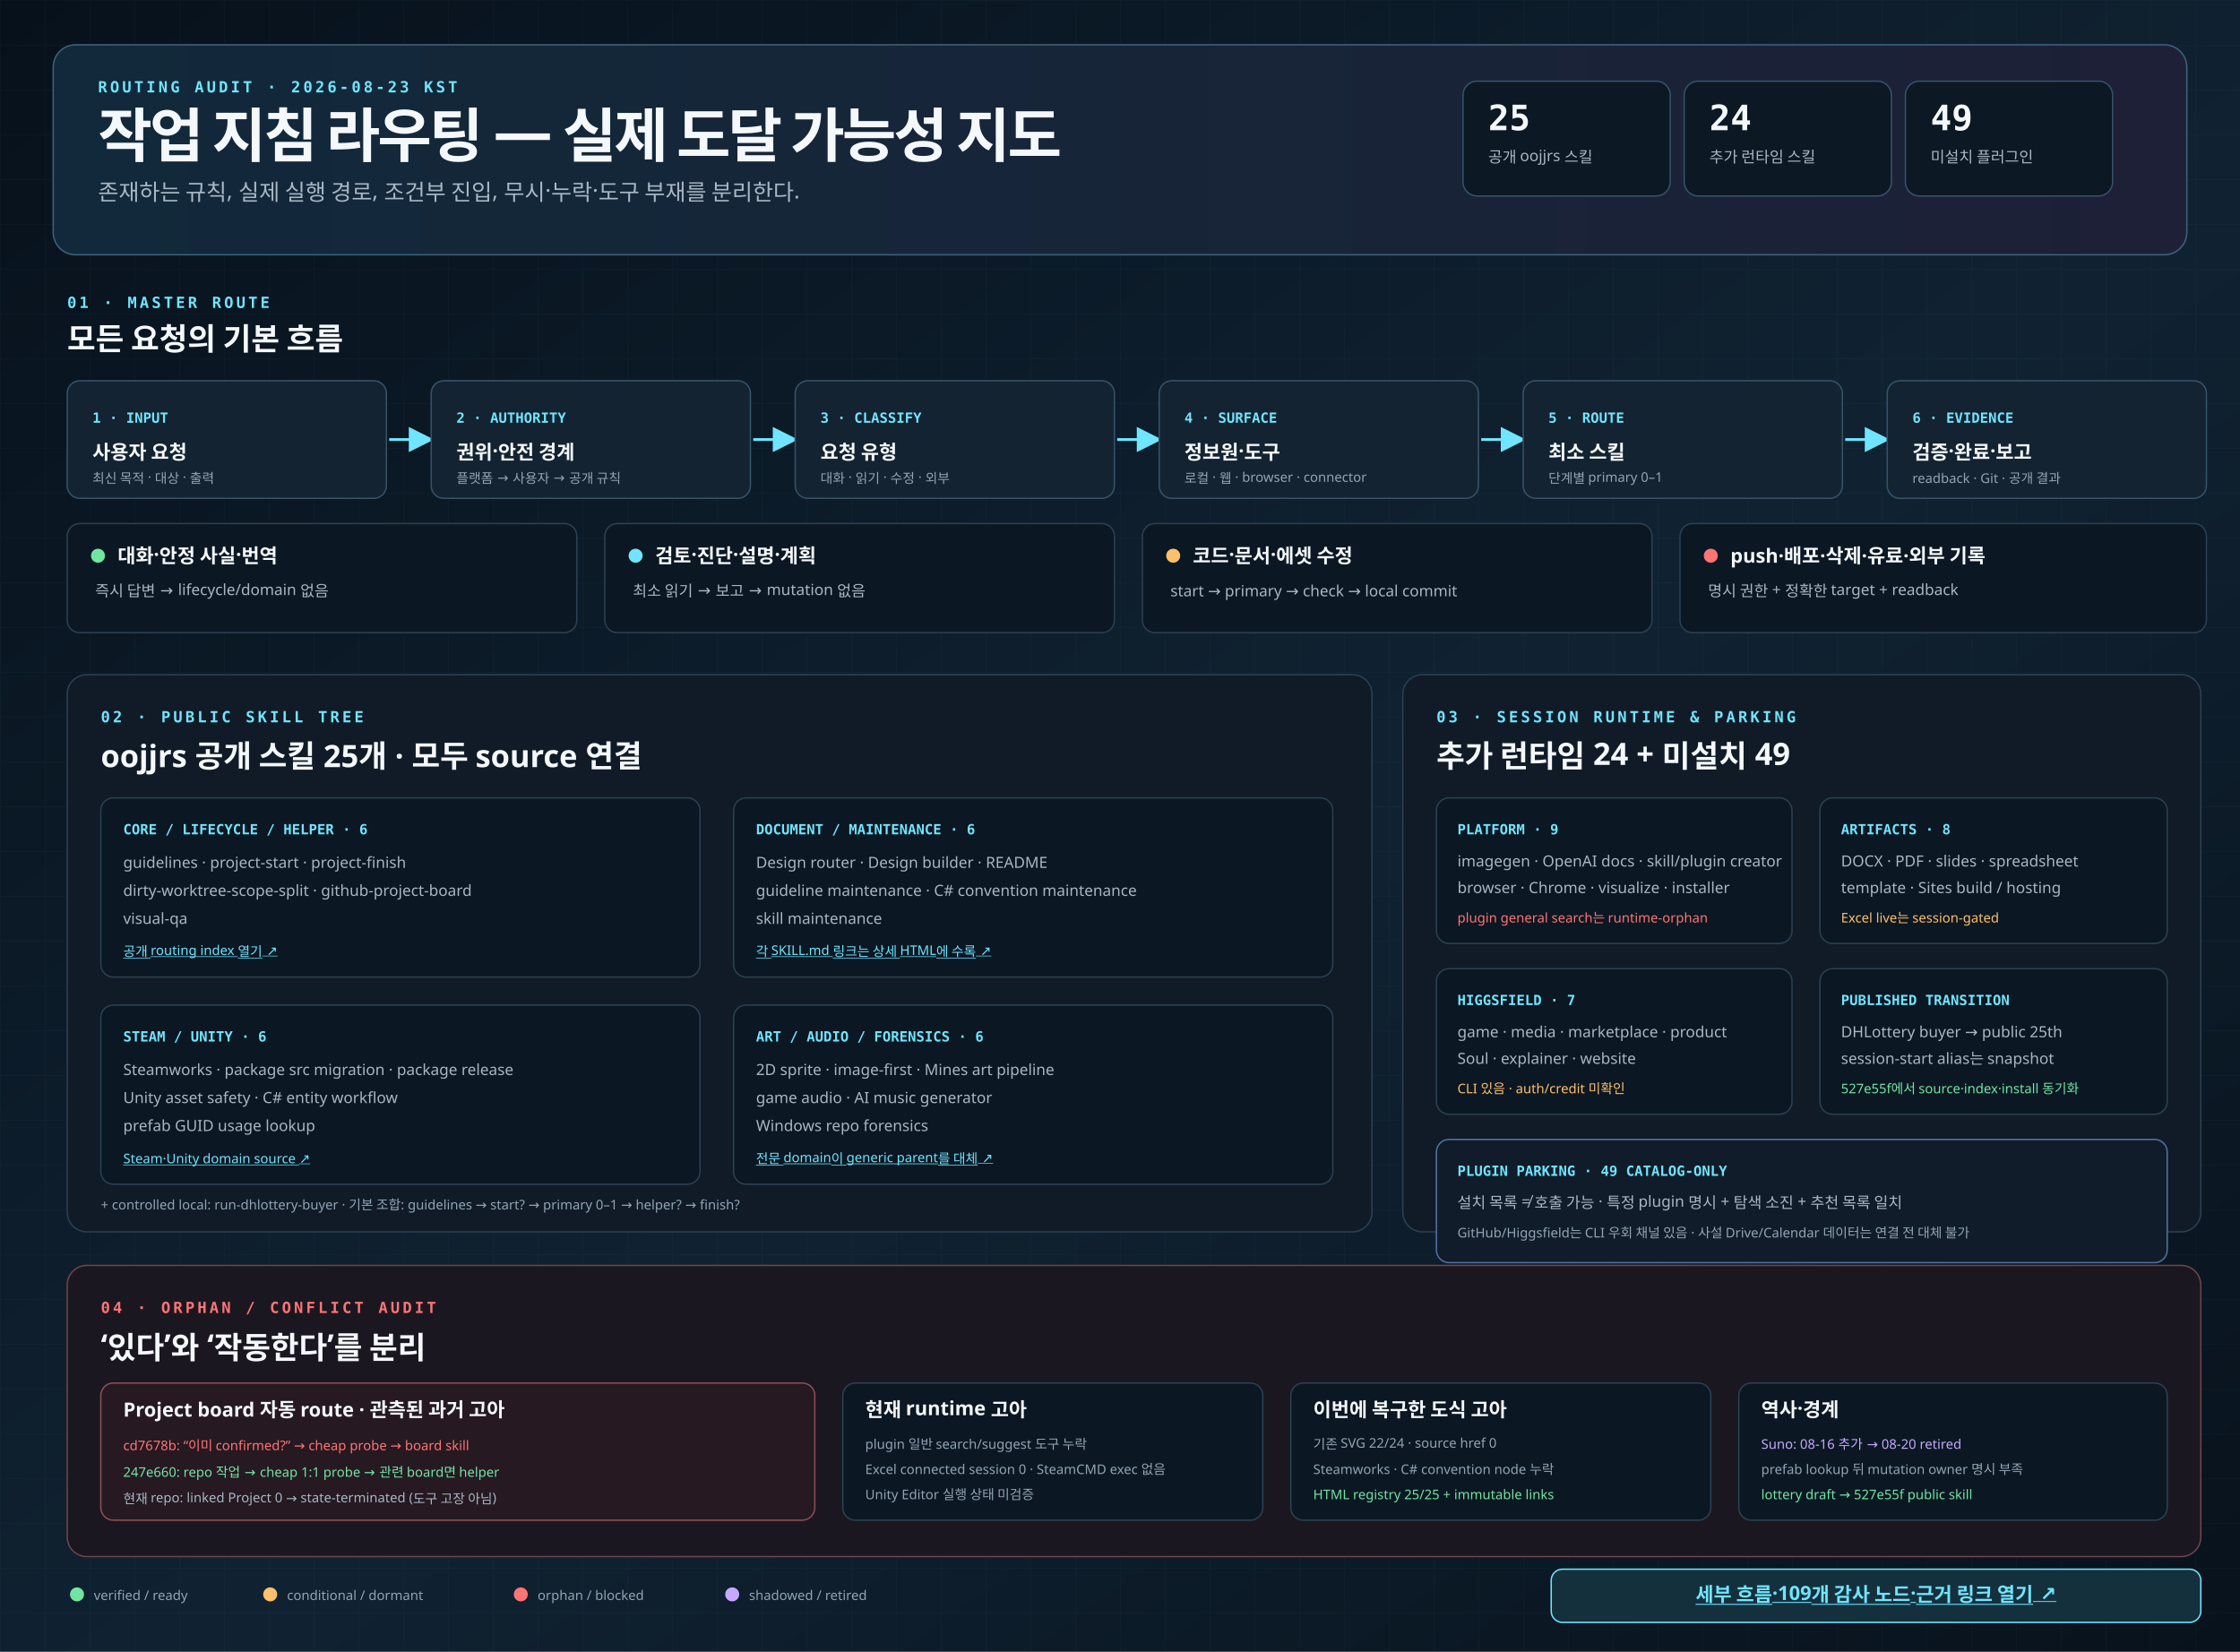
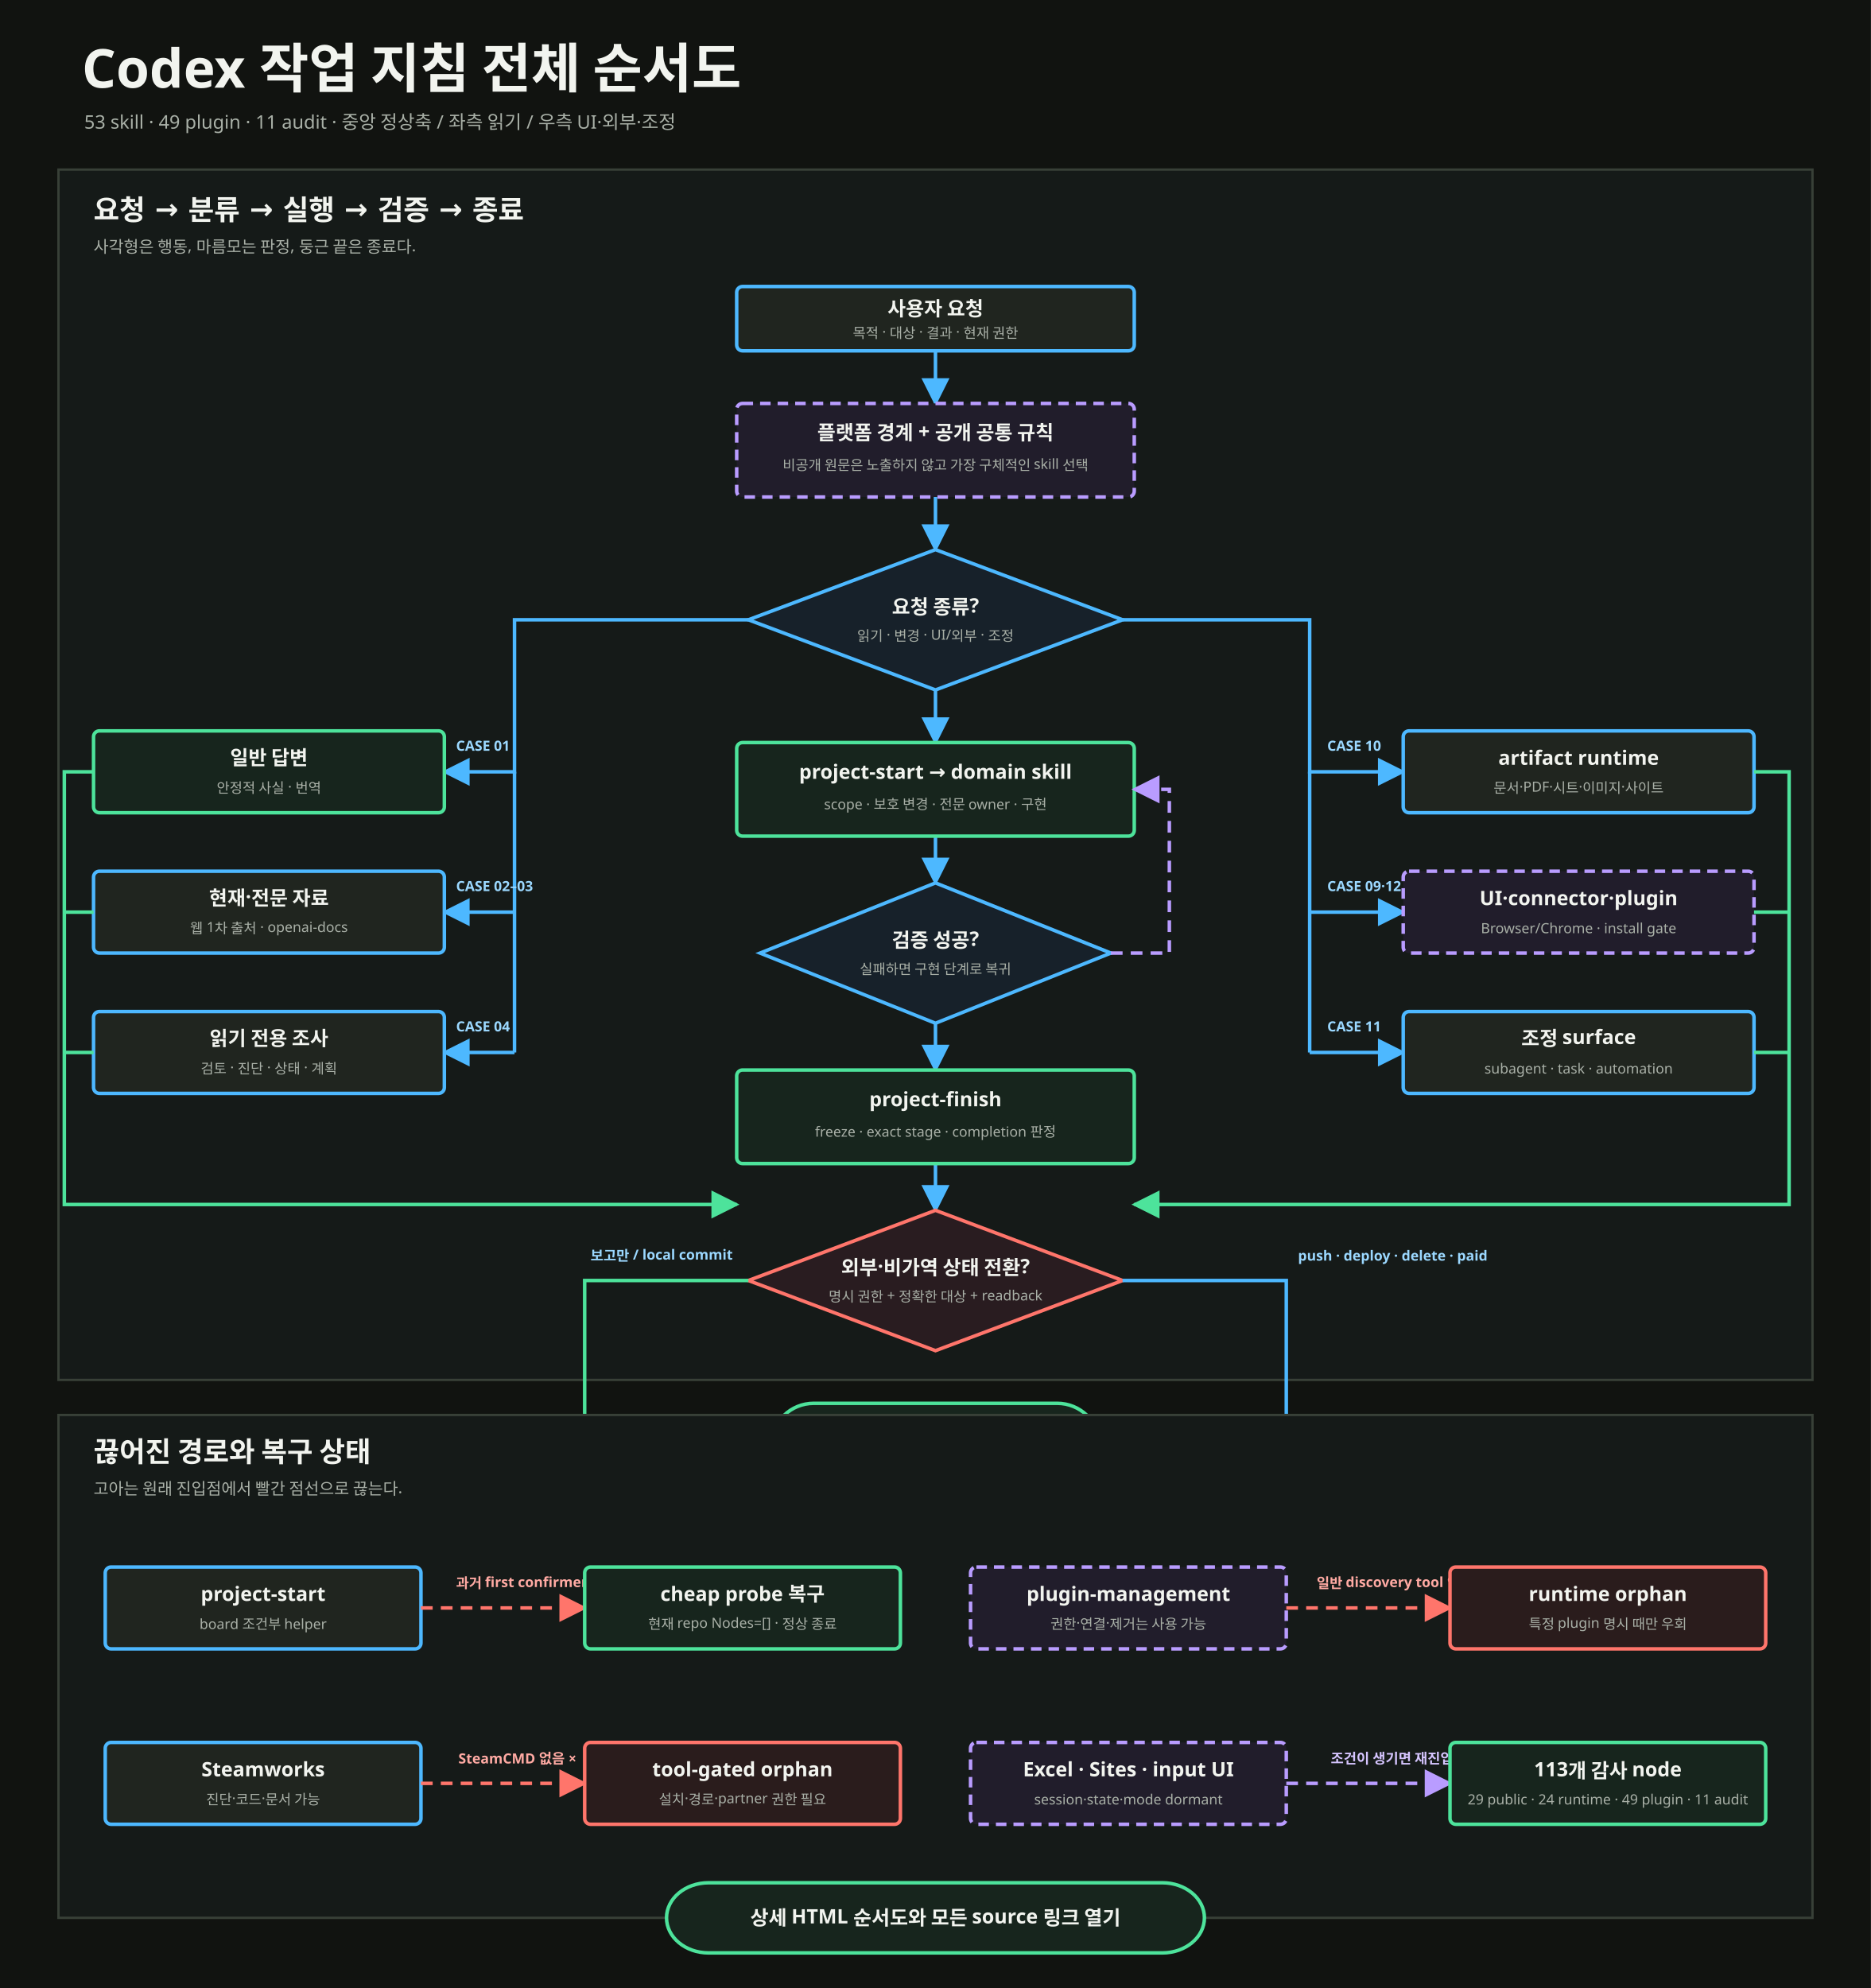
- <svg xmlns="http://www.w3.org/2000/svg" width="1600" height="1180" viewBox="0 0 1600 1180" role="img" aria-labelledby="title desc">
+ <svg xmlns="http://www.w3.org/2000/svg" width="1600" height="1700" viewBox="0 0 1600 1700" role="img" aria-labelledby="title desc" style="display:block;max-width:100%;height:auto;background:#111310">
  <defs>
-     <linearGradient id="bg" x1="0" y1="0" x2="1" y2="1">
-       <stop offset="0" stop-color="#07111b" />
-       <stop offset="0.55" stop-color="#102232" />
-       <stop offset="1" stop-color="#08121c" />
-     </linearGradient>
-     <linearGradient id="hero" x1="0" y1="0" x2="1" y2="0">
-       <stop offset="0" stop-color="#11293a" />
-       <stop offset="1" stop-color="#1d2037" />
-     </linearGradient>
-     <pattern id="grid" width="32" height="32" patternUnits="userSpaceOnUse">
-       <path d="M32 0H0V32" fill="none" stroke="#70e5ff" stroke-opacity=".035" />
-     </pattern>
-     <marker id="arrow" markerWidth="9" markerHeight="9" refX="7" refY="4.5" orient="auto">
-       <path d="M0 0L9 4.5L0 9Z" fill="#70e5ff" />
+     <style>
+       .bg{fill:#111310}.frame{fill:#151a18;stroke:#384037;stroke-width:2}.phase{fill:#f2f4ef;font:800 24px "Segoe UI","Malgun Gothic",sans-serif}.sub{fill:#a9b0a7;font:400 14px "Segoe UI","Malgun Gothic",sans-serif}.node rect{fill:#20251f;stroke:#4db8ff;stroke-width:3;rx:5}.node.live rect{fill:#17251d;stroke:#4de39b}.node.open rect{fill:#211d2b;stroke:#b99cff;stroke-dasharray:9 6}.terminal rect{fill:#17251d;stroke:#4de39b;stroke-width:3;rx:36}.error rect{fill:#2a1c1c;stroke:#ff756b;stroke-width:3;rx:5}.decision{fill:#17212a;stroke:#4db8ff;stroke-width:3}.decision.error{fill:#291c20;stroke:#ff756b}.t{fill:#f2f4ef;font:800 17px "Segoe UI","Malgun Gothic",sans-serif;text-anchor:middle}.c{fill:#a9b0a7;font:400 12px "Segoe UI","Malgun Gothic",sans-serif;text-anchor:middle}.e{fill:none;stroke:#4db8ff;stroke-width:3}.e.live{stroke:#4de39b}.e.open{stroke:#b99cff;stroke-dasharray:10 7}.e.error{stroke:#ff756b;stroke-dasharray:10 7}.label{fill:#9bd8ff;font:700 12px "Segoe UI","Malgun Gothic",sans-serif}.label.error{fill:#ffaaa3}.label.open{fill:#d6c5ff}.title{fill:#f2f4ef;font:900 46px "Segoe UI","Malgun Gothic",sans-serif}.meta{fill:#a9b0a7;font:400 16px "Segoe UI","Malgun Gothic",sans-serif}a:hover rect,a:focus rect{stroke-width:5}
+     </style>
+     <marker id="a" viewBox="0 0 10 10" refX="9" refY="5" markerWidth="8" markerHeight="8" orient="auto">
+       <path d="M0 0 10 5 0 10z" fill="#4db8ff" />
    </marker>
-     <style>
-       .title{fill:#f4f8fb;font:800 42px 'Segoe UI','Malgun Gothic',sans-serif;letter-spacing:-1.8px}.sub{fill:#a8b7c4;font:500 16px 'Segoe UI','Malgun Gothic',sans-serif}.kicker{fill:#70e5ff;font:800 11px Consolas,monospace;letter-spacing:2px}.section{fill:#f4f8fb;font:800 22px 'Segoe UI','Malgun Gothic',sans-serif}.label{fill:#f4f8fb;font:750 14px 'Segoe UI','Malgun Gothic',sans-serif}.small{fill:#a8b7c4;font:500 11px 'Segoe UI','Malgun Gothic',sans-serif}.tiny{fill:#91a4b4;font:500 9.5px 'Segoe UI','Malgun Gothic',sans-serif}.mono{fill:#70e5ff;font:800 10px Consolas,monospace}.count{fill:#f4f8fb;font:900 25px Consolas,monospace}.panel{fill:#101b27;stroke:#2b4052;stroke-width:1}.panel2{fill:#0b1722;stroke:#2b4052;stroke-width:1}.node{fill:#142331;stroke:#355269;stroke-width:1}.link{fill:#70e5ff;text-decoration:underline}.green{fill:#71e6a3}.amber{fill:#ffc06a}.red{fill:#ff7474}.purple{fill:#c6a8ff}.muted{fill:#a8b7c4}.pill{fill:#0c1823;stroke:#355269}.run{fill:none;stroke:#70e5ff;stroke-width:2;marker-end:url(#arrow)}.conditional{fill:none;stroke:#ffc06a;stroke-width:2;stroke-dasharray:6 5;marker-end:url(#arrow)}
-     </style>
+     <marker id="g" viewBox="0 0 10 10" refX="9" refY="5" markerWidth="8" markerHeight="8" orient="auto">
+       <path d="M0 0 10 5 0 10z" fill="#4de39b" />
+     </marker>
+     <marker id="r" viewBox="0 0 10 10" refX="9" refY="5" markerWidth="8" markerHeight="8" orient="auto">
+       <path d="M0 0 10 5 0 10z" fill="#ff756b" />
+     </marker>
+     <marker id="p" viewBox="0 0 10 10" refX="9" refY="5" markerWidth="8" markerHeight="8" orient="auto">
+       <path d="M0 0 10 5 0 10z" fill="#b99cff" />
+     </marker>
  </defs>
-   <rect width="1600" height="1180" fill="url(#bg)" />
-   <rect width="1600" height="1180" fill="url(#grid)" />
-   <rect x="38" y="32" width="1524" height="150" rx="16" fill="url(#hero)" stroke="#3e6279" />
-   <text x="70" y="66" class="kicker">ROUTING AUDIT · 2026-08-23 KST</text>
-   <text x="70" y="112" class="title">작업 지침 라우팅 — 실제 도달 가능성 지도</text>
-   <text x="70" y="143" class="sub">존재하는 규칙, 실제 실행 경로, 조건부 진입, 무시·누락·도구 부재를 분리한다.</text>
-   <g transform="translate(1045 58)">
-     <rect width="148" height="82" rx="10" class="pill" />
-     <text x="18" y="35" class="count">25</text>
-     <text x="18" y="58" class="small">공개 oojjrs 스킬</text>
-     <rect x="158" width="148" height="82" rx="10" class="pill" />
-     <text x="176" y="35" class="count">24</text>
-     <text x="176" y="58" class="small">추가 런타임 스킬</text>
-     <rect x="316" width="148" height="82" rx="10" class="pill" />
-     <text x="334" y="35" class="count">49</text>
-     <text x="334" y="58" class="small">미설치 플러그인</text>
+   <rect class="bg" width="1600" height="1700" />
+   <text class="title" x="70" y="75">Codex 작업 지침 전체 순서도</text>
+   <text class="meta" x="72" y="110">53 skill · 49 plugin · 11 audit · 중앙 정상축 / 좌측 읽기 / 우측 UI·외부·조정</text>
+   <rect class="frame" x="50" y="145" width="1500" height="1035" />
+   <text class="phase" x="80" y="188">요청 → 분류 → 실행 → 검증 → 종료</text>
+   <text class="sub" x="80" y="216">사각형은 행동, 마름모는 판정, 둥근 끝은 종료다.</text>
+   <path class="e" d="M800 300V345" marker-end="url(#a)" />
+   <path class="e" d="M800 425V470" marker-end="url(#a)" />
+   <path class="e" d="M800 590V635" marker-end="url(#a)" />
+   <path class="e" d="M800 715V755" marker-end="url(#a)" />
+   <path class="e" d="M800 875V915" marker-end="url(#a)" />
+   <path class="e" d="M800 995V1035" marker-end="url(#a)" />
+   <g class="node">
+     <rect x="630" y="245" width="340" height="55" />
+     <text class="t" x="800" y="270">사용자 요청</text>
+     <text class="c" x="800" y="289">목적 · 대상 · 결과 · 현재 권한</text>
  </g>
-   <text x="48" y="220" class="kicker">01 · MASTER ROUTE</text>
-   <text x="48" y="250" class="section">모든 요청의 기본 흐름</text>
-   <g transform="translate(48 272)">
-     <g>
-       <rect width="228" height="84" rx="9" class="node" />
-       <text x="18" y="30" class="mono">1 · INPUT</text>
-       <text x="18" y="56" class="label">사용자 요청</text>
-       <text x="18" y="73" class="tiny">최신 목적 · 대상 · 출력</text>
+   <g class="node open">
+     <rect x="630" y="345" width="340" height="80" />
+     <text class="t" x="800" y="376">플랫폼 경계 + 공개 공통 규칙</text>
+     <text class="c" x="800" y="402">비공개 원문은 노출하지 않고 가장 구체적인 skill 선택</text>
+   </g>
+   <polygon class="decision" points="800,470 960,530 800,590 640,530" />
+   <text class="t" x="800" y="525">요청 종류?</text>
+   <text class="c" x="800" y="548">읽기 · 변경 · UI/외부 · 조정</text>
+   <path class="e" d="M640 530H440V660H380" marker-end="url(#a)" />
+   <path class="e" d="M440 660V900" />
+   <path class="e" d="M440 780H380" marker-end="url(#a)" />
+   <path class="e" d="M440 900H380" marker-end="url(#a)" />
+   <text class="label" x="390" y="642">CASE 01</text>
+   <text class="label" x="390" y="762">CASE 02–03</text>
+   <text class="label" x="390" y="882">CASE 04</text>
+   <g class="node live">
+     <rect x="80" y="625" width="300" height="70" />
+     <text class="t" x="230" y="654">일반 답변</text>
+     <text class="c" x="230" y="678">안정적 사실 · 번역</text>
+   </g>
+   <g class="node">
+     <rect x="80" y="745" width="300" height="70" />
+     <text class="t" x="230" y="774">현재·전문 자료</text>
+     <text class="c" x="230" y="798">웹 1차 출처 · openai-docs</text>
+   </g>
+   <g class="node">
+     <rect x="80" y="865" width="300" height="70" />
+     <text class="t" x="230" y="894">읽기 전용 조사</text>
+     <text class="c" x="230" y="918">검토 · 진단 · 상태 · 계획</text>
+   </g>
+   <path class="e live" d="M80 660H55V1030H630" marker-end="url(#g)" />
+   <path class="e live" d="M80 780H55M80 900H55" />
+   <g class="node live">
+     <rect x="630" y="635" width="340" height="80" />
+     <text class="t" x="800" y="666">project-start → domain skill</text>
+     <text class="c" x="800" y="692">scope · 보호 변경 · 전문 owner · 구현</text>
+   </g>
+   <polygon class="decision" points="800,755 950,815 800,875 650,815" />
+   <text class="t" x="800" y="810">검증 성공?</text>
+   <text class="c" x="800" y="833">실패하면 구현 단계로 복귀</text>
+   <path class="e open" d="M950 815H1000V675H970" marker-end="url(#p)" />
+   <g class="node live">
+     <rect x="630" y="915" width="340" height="80" />
+     <text class="t" x="800" y="946">project-finish</text>
+     <text class="c" x="800" y="972">freeze · exact stage · completion 판정</text>
+   </g>
+   <polygon class="decision error" points="800,1035 960,1095 800,1155 640,1095" />
+   <text class="t" x="800" y="1090">외부·비가역 상태 전환?</text>
+   <text class="c" x="800" y="1113">명시 권한 + 정확한 대상 + readback</text>
+   <path class="e" d="M960 530H1120V660H1200" marker-end="url(#a)" />
+   <path class="e" d="M1120 660V900" />
+   <path class="e" d="M1120 780H1200" marker-end="url(#a)" />
+   <path class="e" d="M1120 900H1200" marker-end="url(#a)" />
+   <text class="label" x="1135" y="642">CASE 10</text>
+   <text class="label" x="1135" y="762">CASE 09·12</text>
+   <text class="label" x="1135" y="882">CASE 11</text>
+   <g class="node">
+     <rect x="1200" y="625" width="300" height="70" />
+     <text class="t" x="1350" y="654">artifact runtime</text>
+     <text class="c" x="1350" y="678">문서·PDF·시트·이미지·사이트</text>
+   </g>
+   <g class="node open">
+     <rect x="1200" y="745" width="300" height="70" />
+     <text class="t" x="1350" y="774">UI·connector·plugin</text>
+     <text class="c" x="1350" y="798">Browser/Chrome · install gate</text>
+   </g>
+   <g class="node">
+     <rect x="1200" y="865" width="300" height="70" />
+     <text class="t" x="1350" y="894">조정 surface</text>
+     <text class="c" x="1350" y="918">subagent · task · automation</text>
+   </g>
+   <path class="e live" d="M1500 660H1530V1030H970" marker-end="url(#g)" />
+   <path class="e live" d="M1500 780H1530M1500 900H1530" />
+   <path class="e live" d="M640 1095H500V1235H660" marker-end="url(#g)" />
+   <text class="label" x="505" y="1078">보고만 / local commit</text>
+   <path class="e" d="M960 1095H1100V1235H940" marker-end="url(#a)" />
+   <text class="label" x="1110" y="1078">push · deploy · delete · paid</text>
+   <g class="terminal">
+     <rect x="660" y="1200" width="280" height="70" />
+     <text class="t" x="800" y="1229">최종 보고</text>
+     <text class="c" x="800" y="1253">결과 · 검증 · 남은 위험 · 링크</text>
+   </g>
+   <rect class="frame" x="50" y="1210" width="1500" height="430" />
+   <text class="phase" x="80" y="1250">끊어진 경로와 복구 상태</text>
+   <text class="sub" x="80" y="1278">고아는 원래 진입점에서 빨간 점선으로 끊는다.</text>
+   <g class="node">
+     <rect x="90" y="1340" width="270" height="70" />
+     <text class="t" x="225" y="1369">project-start</text>
+     <text class="c" x="225" y="1393">board 조건부 helper</text>
+   </g>
+   <path class="e error" d="M360 1375H500" marker-end="url(#r)" />
+   <text class="label error" x="390" y="1358">과거 first confirmer 없음 ×</text>
+   <g class="node live">
+     <rect x="500" y="1340" width="270" height="70" />
+     <text class="t" x="635" y="1369">cheap probe 복구</text>
+     <text class="c" x="635" y="1393">현재 repo Nodes=[] · 정상 종료</text>
+   </g>
+   <g class="node open">
+     <rect x="830" y="1340" width="270" height="70" />
+     <text class="t" x="965" y="1369">plugin-management</text>
+     <text class="c" x="965" y="1393">권한·연결·제거는 사용 가능</text>
+   </g>
+   <path class="e error" d="M1100 1375H1240" marker-end="url(#r)" />
+   <text class="label error" x="1126" y="1358">일반 discovery tool 없음 ×</text>
+   <g class="error">
+     <rect x="1240" y="1340" width="270" height="70" />
+     <text class="t" x="1375" y="1369">runtime orphan</text>
+     <text class="c" x="1375" y="1393">특정 plugin 명시 때만 우회</text>
+   </g>
+   <g class="node">
+     <rect x="90" y="1490" width="270" height="70" />
+     <text class="t" x="225" y="1519">Steamworks</text>
+     <text class="c" x="225" y="1543">진단·코드·문서 가능</text>
+   </g>
+   <path class="e error" d="M360 1525H500" marker-end="url(#r)" />
+   <text class="label error" x="392" y="1508">SteamCMD 없음 ×</text>
+   <g class="error">
+     <rect x="500" y="1490" width="270" height="70" />
+     <text class="t" x="635" y="1519">tool-gated orphan</text>
+     <text class="c" x="635" y="1543">설치·경로·partner 권한 필요</text>
+   </g>
+   <g class="node open">
+     <rect x="830" y="1490" width="270" height="70" />
+     <text class="t" x="965" y="1519">Excel · Sites · input UI</text>
+     <text class="c" x="965" y="1543">session·state·mode dormant</text>
+   </g>
+   <path class="e open" d="M1100 1525H1240" marker-end="url(#p)" />
+   <text class="label open" x="1138" y="1508">조건이 생기면 재진입</text>
+   <g class="node live">
+     <rect x="1240" y="1490" width="270" height="70" />
+     <text class="t" x="1375" y="1519">113개 감사 node</text>
+     <text class="c" x="1375" y="1543">29 public · 24 runtime · 49 plugin · 11 audit</text>
+   </g>
+   <a href="https://oojjrs.github.io/codex/skill-routing-diagram/" target="_blank" rel="noopener noreferrer">
+     <g class="terminal">
+       <rect x="570" y="1610" width="460" height="60" />
+       <text class="t" x="800" y="1646">상세 HTML 순서도와 모든 source 링크 열기</text>
    </g>
-     <path d="M230 42H258" class="run" />
-     <g transform="translate(260)">
-       <rect width="228" height="84" rx="9" class="node" />
-       <text x="18" y="30" class="mono">2 · AUTHORITY</text>
-       <text x="18" y="56" class="label">권위·안전 경계</text>
-       <text x="18" y="73" class="tiny">플랫폼 → 사용자 → 공개 규칙</text>
-     </g>
-     <path d="M490 42H518" class="run" />
-     <g transform="translate(520)">
-       <rect width="228" height="84" rx="9" class="node" />
-       <text x="18" y="30" class="mono">3 · CLASSIFY</text>
-       <text x="18" y="56" class="label">요청 유형</text>
-       <text x="18" y="73" class="tiny">대화 · 읽기 · 수정 · 외부</text>
-     </g>
-     <path d="M750 42H778" class="run" />
-     <g transform="translate(780)">
-       <rect width="228" height="84" rx="9" class="node" />
-       <text x="18" y="30" class="mono">4 · SURFACE</text>
-       <text x="18" y="56" class="label">정보원·도구</text>
-       <text x="18" y="73" class="tiny">로컬 · 웹 · browser · connector</text>
-     </g>
-     <path d="M1010 42H1038" class="run" />
-     <g transform="translate(1040)">
-       <rect width="228" height="84" rx="9" class="node" />
-       <text x="18" y="30" class="mono">5 · ROUTE</text>
-       <text x="18" y="56" class="label">최소 스킬</text>
-       <text x="18" y="73" class="tiny">단계별 primary 0–1</text>
-     </g>
-     <path d="M1270 42H1298" class="run" />
-     <g transform="translate(1300)">
-       <rect width="228" height="84" rx="9" class="node" />
-       <text x="18" y="30" class="mono">6 · EVIDENCE</text>
-       <text x="18" y="56" class="label">검증·완료·보고</text>
-       <text x="18" y="73" class="tiny">readback · Git · 공개 결과</text>
-     </g>
-   </g>
-   <g transform="translate(48 374)">
-     <rect width="364" height="78" rx="9" class="panel2" />
-     <circle cx="22" cy="23" r="5" fill="#71e6a3" />
-     <text x="36" y="28" class="label">대화·안정 사실·번역</text>
-     <text x="20" y="52" class="small">즉시 답변 → lifecycle/domain 없음</text>
-     <rect x="384" width="364" height="78" rx="9" class="panel2" />
-     <circle cx="406" cy="23" r="5" fill="#70e5ff" />
-     <text x="420" y="28" class="label">검토·진단·설명·계획</text>
-     <text x="404" y="52" class="small">최소 읽기 → 보고 → mutation 없음</text>
-     <rect x="768" width="364" height="78" rx="9" class="panel2" />
-     <circle cx="790" cy="23" r="5" fill="#ffc06a" />
-     <text x="804" y="28" class="label">코드·문서·에셋 수정</text>
-     <text x="788" y="52" class="small">start → primary → check → local commit</text>
-     <rect x="1152" width="376" height="78" rx="9" class="panel2" />
-     <circle cx="1174" cy="23" r="5" fill="#ff7474" />
-     <text x="1188" y="28" class="label">push·배포·삭제·유료·외부 기록</text>
-     <text x="1172" y="52" class="small">명시 권한 + 정확한 target + readback</text>
-   </g>
-   <g transform="translate(48 482)">
-     <rect width="932" height="398" rx="14" class="panel" />
-     <text x="24" y="34" class="kicker">02 · PUBLIC SKILL TREE</text>
-     <text x="24" y="66" class="section">oojjrs 공개 스킬 25개 · 모두 source 연결</text>
-     <g transform="translate(24 88)">
-       <a href="https://oojjrs.github.io/codex/skills/" target="_blank" rel="noopener noreferrer">
-         <rect width="428" height="128" rx="9" class="panel2" />
-         <text x="16" y="26" class="mono">CORE / LIFECYCLE / HELPER · 6</text>
-         <text x="16" y="50" class="small">guidelines · project-start · project-finish</text>
-         <text x="16" y="70" class="small">dirty-worktree-scope-split · github-project-board</text>
-         <text x="16" y="90" class="small">visual-qa</text>
-         <text x="16" y="113" class="tiny link">공개 routing index 열기 ↗</text>
-       </a>
-       <a href="https://oojjrs.github.io/codex/skills/" target="_blank" rel="noopener noreferrer" transform="translate(452)">
-         <rect width="428" height="128" rx="9" class="panel2" />
-         <text x="16" y="26" class="mono">DOCUMENT / MAINTENANCE · 6</text>
-         <text x="16" y="50" class="small">Design router · Design builder · README</text>
-         <text x="16" y="70" class="small">guideline maintenance · C# convention maintenance</text>
-         <text x="16" y="90" class="small">skill maintenance</text>
-         <text x="16" y="113" class="tiny link">각 SKILL.md 링크는 상세 HTML에 수록 ↗</text>
-       </a>
-       <a href="https://oojjrs.github.io/codex/skills/" target="_blank" rel="noopener noreferrer" transform="translate(0 148)">
-         <rect width="428" height="128" rx="9" class="panel2" />
-         <text x="16" y="26" class="mono">STEAM / UNITY · 6</text>
-         <text x="16" y="50" class="small">Steamworks · package src migration · package release</text>
-         <text x="16" y="70" class="small">Unity asset safety · C# entity workflow</text>
-         <text x="16" y="90" class="small">prefab GUID usage lookup</text>
-         <text x="16" y="113" class="tiny link">Steam·Unity domain source ↗</text>
-       </a>
-       <a href="https://oojjrs.github.io/codex/skills/" target="_blank" rel="noopener noreferrer" transform="translate(452 148)">
-         <rect width="428" height="128" rx="9" class="panel2" />
-         <text x="16" y="26" class="mono">ART / AUDIO / FORENSICS · 6</text>
-         <text x="16" y="50" class="small">2D sprite · image-first · Mines art pipeline</text>
-         <text x="16" y="70" class="small">game audio · AI music generator</text>
-         <text x="16" y="90" class="small">Windows repo forensics</text>
-         <text x="16" y="113" class="tiny link">전문 domain이 generic parent를 대체 ↗</text>
-       </a>
-     </g>
-     <text x="24" y="382" class="tiny">+ controlled local: run-dhlottery-buyer · 기본 조합: guidelines → start? → primary 0–1 → helper? → finish?</text>
-     <rect x="954" width="570" height="398" rx="14" class="panel" />
-     <text x="978" y="34" class="kicker">03 · SESSION RUNTIME &amp; PARKING</text>
-     <text x="978" y="66" class="section">추가 런타임 24 + 미설치 49</text>
-     <g transform="translate(978 88)">
-       <rect width="254" height="104" rx="9" class="panel2" />
-       <text x="15" y="26" class="mono">PLATFORM · 9</text>
-       <text x="15" y="49" class="small">imagegen · OpenAI docs · skill/plugin creator</text>
-       <text x="15" y="68" class="small">browser · Chrome · visualize · installer</text>
-       <text x="15" y="89" class="tiny red">plugin general search는 runtime-orphan</text>
-       <rect x="274" width="248" height="104" rx="9" class="panel2" />
-       <text x="289" y="26" class="mono">ARTIFACTS · 8</text>
-       <text x="289" y="49" class="small">DOCX · PDF · slides · spreadsheet</text>
-       <text x="289" y="68" class="small">template · Sites build / hosting</text>
-       <text x="289" y="89" class="tiny amber">Excel live는 session-gated</text>
-       <rect y="122" width="254" height="104" rx="9" class="panel2" />
-       <text x="15" y="148" class="mono">HIGGSFIELD · 7</text>
-       <text x="15" y="171" class="small">game · media · marketplace · product</text>
-       <text x="15" y="190" class="small">Soul · explainer · website</text>
-       <text x="15" y="211" class="tiny amber">CLI 있음 · auth/credit 미확인</text>
-       <rect x="274" y="122" width="248" height="104" rx="9" class="panel2" />
-       <text x="289" y="148" class="mono">PUBLISHED TRANSITION</text>
-       <text x="289" y="171" class="small">DHLottery buyer → public 25th</text>
-       <text x="289" y="190" class="small">session-start alias는 snapshot</text>
-       <text x="289" y="211" class="tiny green">527e55f에서 source·index·install 동기화</text>
-       <rect y="244" width="522" height="88" rx="9" fill="#111c2a" stroke="#5271a1" />
-       <text x="15" y="270" class="mono">PLUGIN PARKING · 49 CATALOG-ONLY</text>
-       <text x="15" y="293" class="small">설치 목록 ≠ 호출 가능 · 특정 plugin 명시 + 탐색 소진 + 추천 목록 일치</text>
-       <text x="15" y="314" class="tiny">GitHub/Higgsfield는 CLI 우회 채널 있음 · 사설 Drive/Calendar 데이터는 연결 전 대체 불가</text>
-     </g>
-   </g>
-   <g transform="translate(48 904)">
-     <rect width="1524" height="208" rx="14" fill="#1b1721" stroke="#70424c" />
-     <text x="24" y="34" class="kicker red">04 · ORPHAN / CONFLICT AUDIT</text>
-     <text x="24" y="65" class="section">‘있다’와 ‘작동한다’를 분리</text>
-     <g transform="translate(24 84)">
-       <rect width="510" height="98" rx="9" fill="#261921" stroke="#8c4e59" />
-       <text x="16" y="24" class="label">Project board 자동 route · 관측된 과거 고아</text>
-       <text x="16" y="48" class="tiny red">cd7678b: “이미 confirmed?” → cheap probe → board skill</text>
-       <text x="16" y="67" class="tiny green">247e660: repo 작업 → cheap 1:1 probe → 관련 board면 helper</text>
-       <text x="16" y="86" class="tiny muted">현재 repo: linked Project 0 → state-terminated (도구 고장 아님)</text>
-       <rect x="530" width="300" height="98" rx="9" class="panel2" />
-       <text x="546" y="24" class="label">현재 runtime 고아</text>
-       <text x="546" y="47" class="tiny">plugin 일반 search/suggest 도구 누락</text>
-       <text x="546" y="65" class="tiny">Excel connected session 0 · SteamCMD exec 없음</text>
-       <text x="546" y="83" class="tiny">Unity Editor 실행 상태 미검증</text>
-       <rect x="850" width="300" height="98" rx="9" class="panel2" />
-       <text x="866" y="24" class="label">이번에 복구한 도식 고아</text>
-       <text x="866" y="47" class="tiny">기존 SVG 22/24 · source href 0</text>
-       <text x="866" y="65" class="tiny">Steamworks · C# convention node 누락</text>
-       <text x="866" y="83" class="tiny green">HTML registry 25/25 + immutable links</text>
-       <rect x="1170" width="306" height="98" rx="9" class="panel2" />
-       <text x="1186" y="24" class="label">역사·경계</text>
-       <text x="1186" y="47" class="tiny purple">Suno: 08-16 추가 → 08-20 retired</text>
-       <text x="1186" y="65" class="tiny">prefab lookup 뒤 mutation owner 명시 부족</text>
-       <text x="1186" y="83" class="tiny green">lottery draft → 527e55f public skill</text>
-     </g>
-   </g>
-   <g transform="translate(48 1132)">
-     <circle cx="7" cy="7" r="5" fill="#71e6a3" />
-     <text x="19" y="11" class="tiny">verified / ready</text>
-     <circle cx="145" cy="7" r="5" fill="#ffc06a" />
-     <text x="157" y="11" class="tiny">conditional / dormant</text>
-     <circle cx="324" cy="7" r="5" fill="#ff7474" />
-     <text x="336" y="11" class="tiny">orphan / blocked</text>
-     <circle cx="475" cy="7" r="5" fill="#c6a8ff" />
-     <text x="487" y="11" class="tiny">shadowed / retired</text>
-     <a href="https://oojjrs.github.io/codex/skill-routing-diagram/" target="_blank" rel="noopener noreferrer">
-       <rect x="1060" y="-11" width="464" height="38" rx="8" fill="#15303d" stroke="#70e5ff" />
-       <text x="1292" y="12" class="label link" text-anchor="middle">세부 흐름·109개 감사 노드·근거 링크 열기 ↗</text>
-     </a>
-   </g>
+   </a>
</svg>
